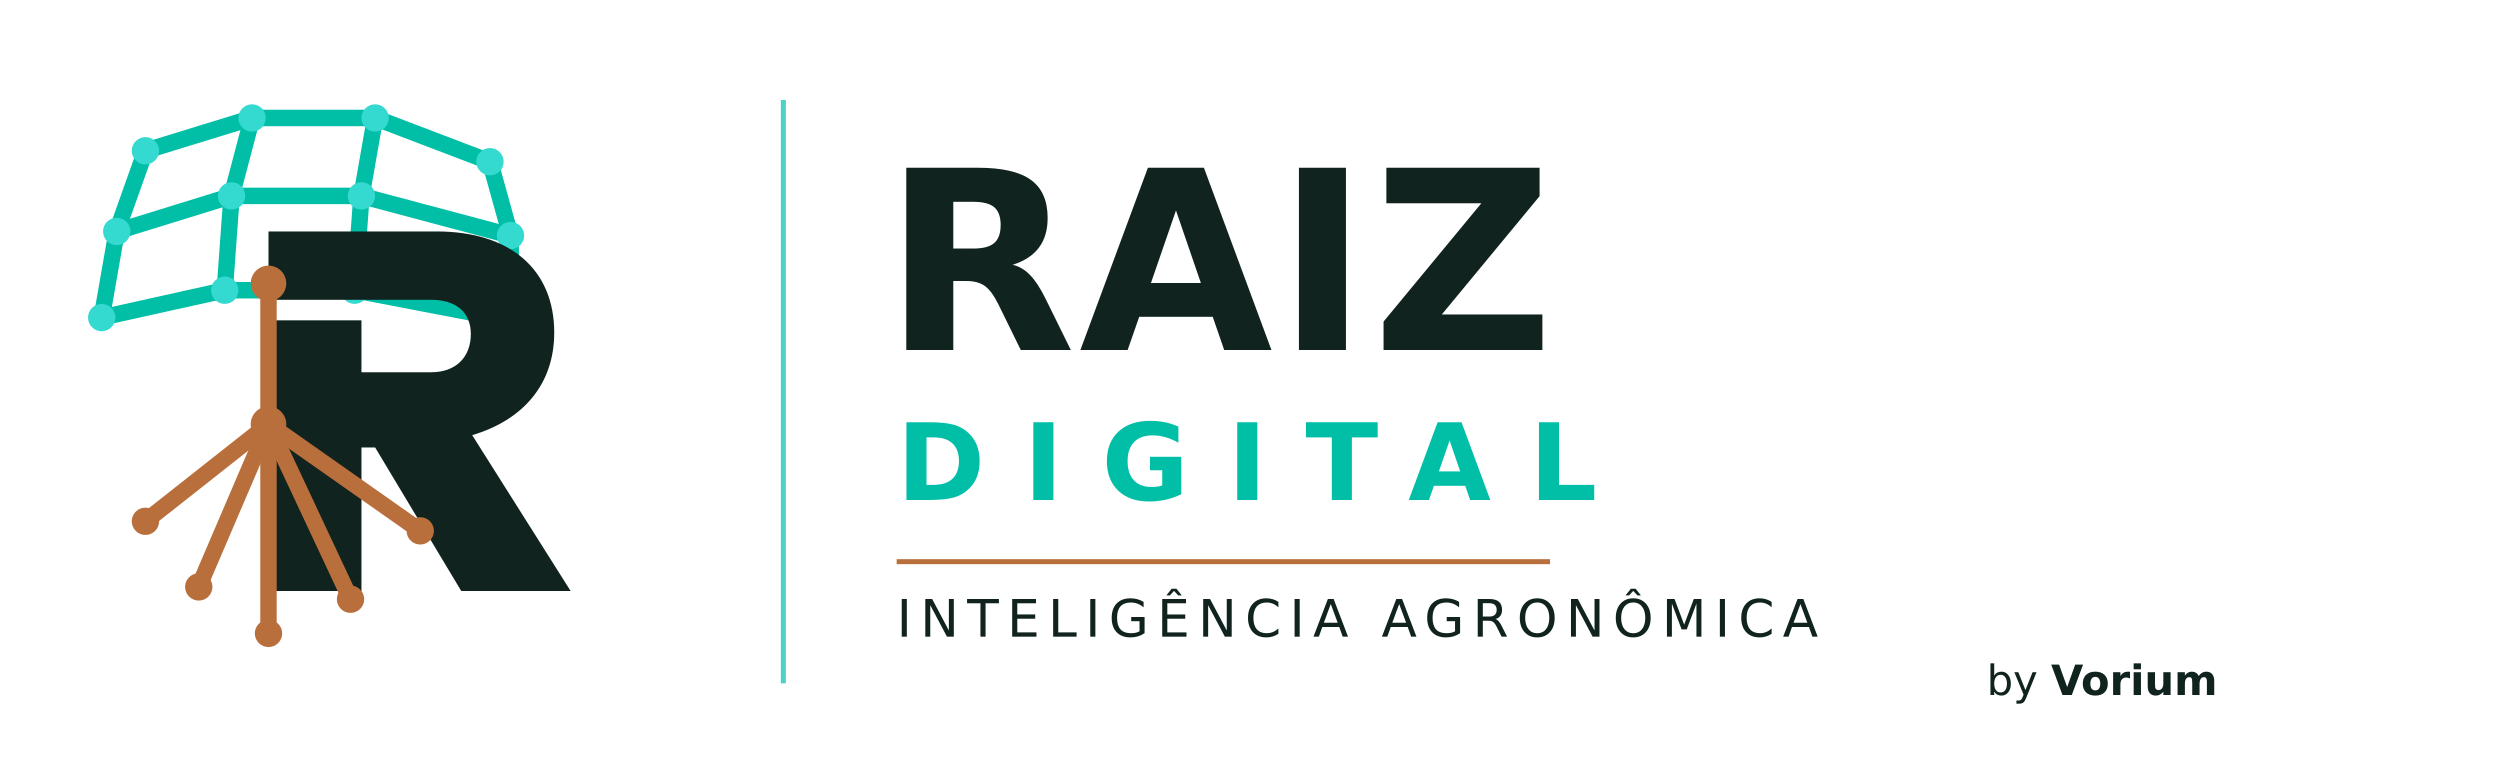
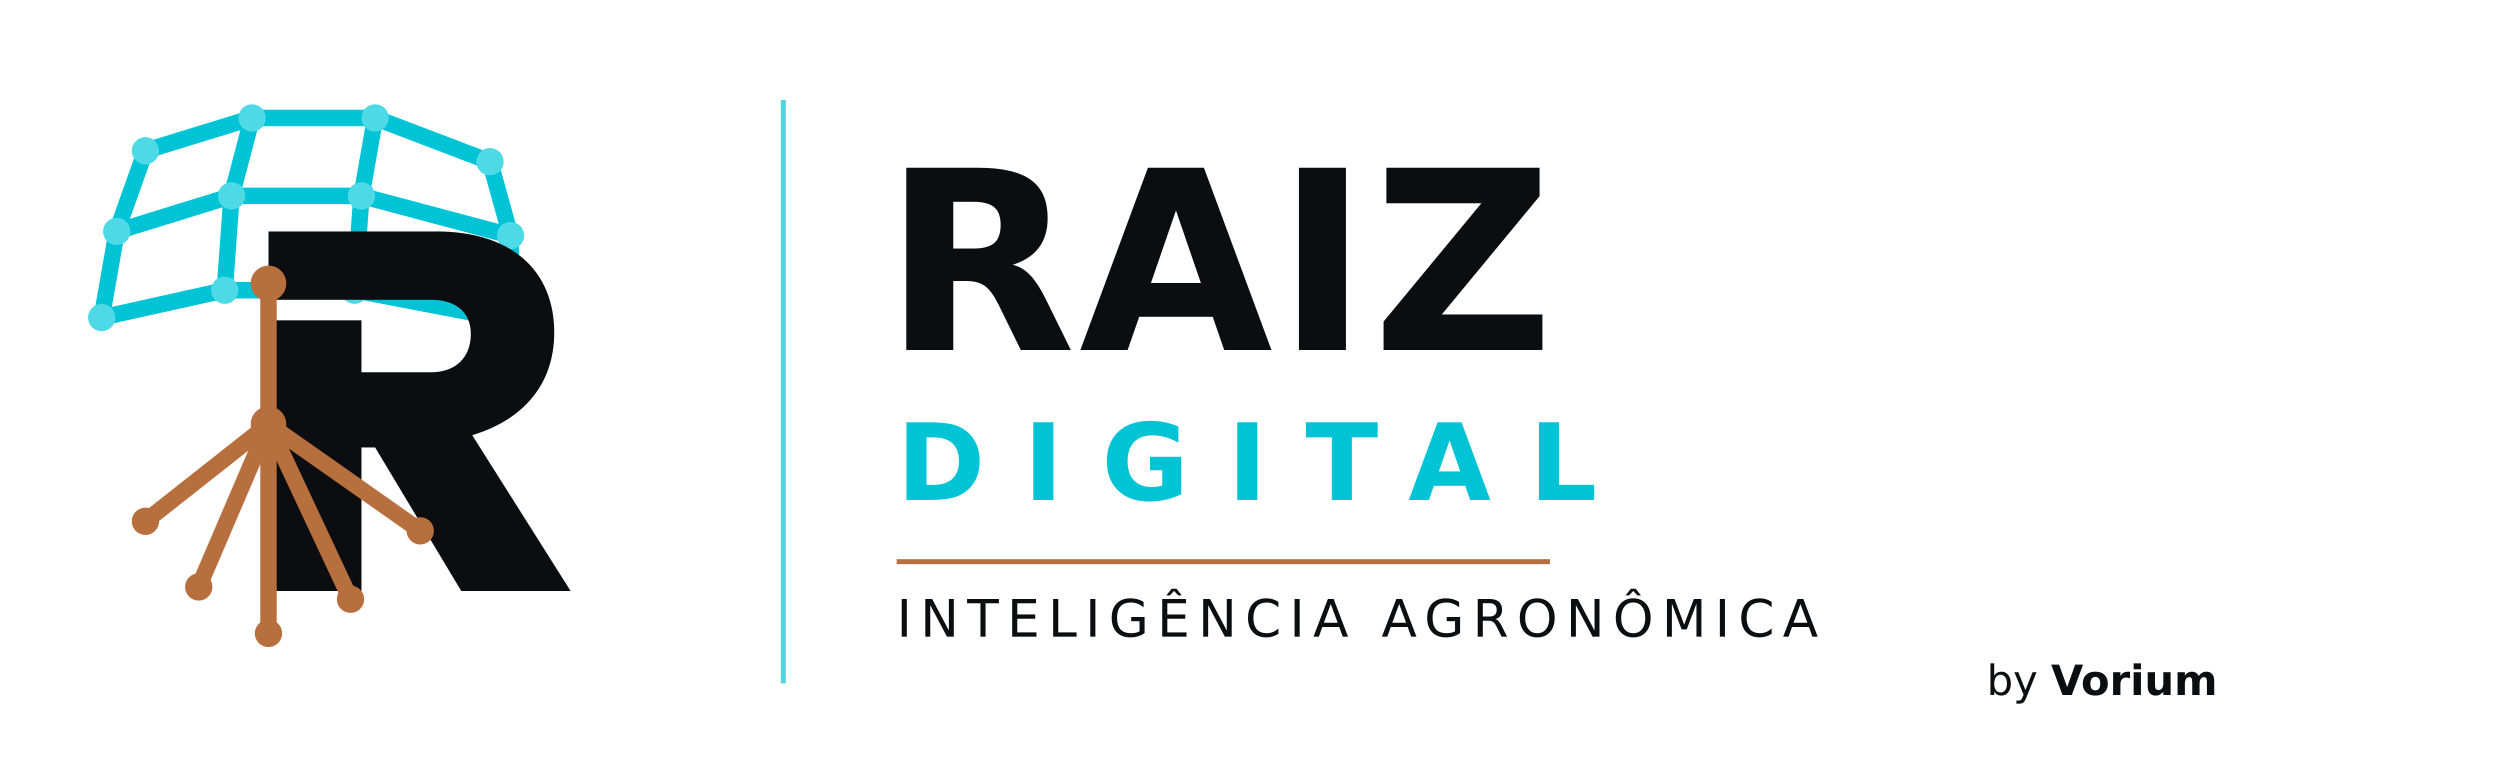
<svg xmlns="http://www.w3.org/2000/svg" viewBox="0 0 1500 470" role="img" aria-label="Logotipo Raiz Digital" version="1.1" id="svg18">
  <defs id="defs22" />
  <svg x="20" y="15" width="420" height="420" viewBox="0 0 512 512" id="image2">
-     <g fill="none" stroke="#00bfa6" stroke-width="12" stroke-linecap="round" stroke-linejoin="round">
+     <g fill="none" stroke="#00C4D6" stroke-width="12" stroke-linecap="round" stroke-linejoin="round">
      <path d="m 82,92 78,-24 h 90 l 84,32" />
      <path d="m 61,151 84,-26 h 95 l 109,29" />
      <path d="m 50,214 90,-20 h 95 l 115,22" />
      <path d="M 82,92 61,151 50,214" />
      <path d="m 160,68 -15,57 -5,69" />
      <path d="m 250,68 -10,57 -5,69" />
      <path d="m 334,100 15,54 1,62" />
    </g>
-     <g fill="#34d9d0">
+     <g fill="#4DD9E6">
      <path d="M 92,92 A 10,10 0 0 1 82,102 10,10 0 0 1 72,92 10,10 0 0 1 82,82 10,10 0 0 1 92,92 Z" />
      <path d="M 170,68 A 10,10 0 0 1 160,78 10,10 0 0 1 150,68 10,10 0 0 1 160,58 10,10 0 0 1 170,68 Z" />
      <path d="M 260,68 A 10,10 0 0 1 250,78 10,10 0 0 1 240,68 10,10 0 0 1 250,58 10,10 0 0 1 260,68 Z" />
      <path d="m 344,100 a 10,10 0 0 1 -10,10 10,10 0 0 1 -10,-10 10,10 0 0 1 10,-10 10,10 0 0 1 10,10 z" />
      <path d="M 71,151 A 10,10 0 0 1 61,161 10,10 0 0 1 51,151 10,10 0 0 1 61,141 10,10 0 0 1 71,151 Z" />
      <path d="m 155,125 a 10,10 0 0 1 -10,10 10,10 0 0 1 -10,-10 10,10 0 0 1 10,-10 10,10 0 0 1 10,10 z" />
      <path d="m 250,125 a 10,10 0 0 1 -10,10 10,10 0 0 1 -10,-10 10,10 0 0 1 10,-10 10,10 0 0 1 10,10 z" />
      <path d="m 359,154 a 10,10 0 0 1 -10,10 10,10 0 0 1 -10,-10 10,10 0 0 1 10,-10 10,10 0 0 1 10,10 z" />
      <path d="M 60,214 A 10,10 0 0 1 50,224 10,10 0 0 1 40,214 10,10 0 0 1 50,204 10,10 0 0 1 60,214 Z" />
      <path d="m 150,194 a 10,10 0 0 1 -10,10 10,10 0 0 1 -10,-10 10,10 0 0 1 10,-10 10,10 0 0 1 10,10 z" />
      <path d="m 245,194 a 10,10 0 0 1 -10,10 10,10 0 0 1 -10,-10 10,10 0 0 1 10,-10 10,10 0 0 1 10,10 z" />
      <path d="m 360,216 a 10,10 0 0 1 -10,10 10,10 0 0 1 -10,-10 10,10 0 0 1 10,-10 10,10 0 0 1 10,10 z" />
    </g>
-     <path fill="#10231F" d="M172 151 H295 C349 151 381 179 381 225 C381 263 358 289 321 300 L393 414 H313 L250 309 H240 V414 H172 V216 H240 V254 H291 C309 254 320 243 320 226 C320 210 309 201 291 201 H172 Z" />
-     <g fill="none" stroke="#b86f3c" stroke-width="12" stroke-linecap="round" stroke-linejoin="round">
+     <path fill="#0B0D10" d="M172 151 H295 C349 151 381 179 381 225 C381 263 358 289 321 300 L393 414 H313 L250 309 H240 V414 H172 V216 H240 V254 H291 C309 254 320 243 320 226 C320 210 309 201 291 201 H172 Z" />
+     <g fill="none" stroke="#B86F3E" stroke-width="12" stroke-linecap="round" stroke-linejoin="round">
      <path d="M 172,189 V 292" />
      <path d="M 172,292 82,363" />
      <path d="M 172,292 121,411" />
      <path d="M 172,292 V 445" />
      <path d="m 172,292 60,128" />
      <path d="m 172,292 111,78" />
    </g>
-     <g fill="#b86f3c">
+     <g fill="#B86F3E">
      <path d="m 185,189 a 13,13 0 0 1 -13,13 13,13 0 0 1 -13,-13 13,13 0 0 1 13,-13 13,13 0 0 1 13,13 z" />
      <path d="m 185,292 a 13,13 0 0 1 -13,13 13,13 0 0 1 -13,-13 13,13 0 0 1 13,-13 13,13 0 0 1 13,13 z" />
      <path d="M 92,363 A 10,10 0 0 1 82,373 10,10 0 0 1 72,363 10,10 0 0 1 82,353 10,10 0 0 1 92,363 Z" />
      <path d="m 131,411 a 10,10 0 0 1 -10,10 10,10 0 0 1 -10,-10 10,10 0 0 1 10,-10 10,10 0 0 1 10,10 z" />
      <path d="m 182,445 a 10,10 0 0 1 -10,10 10,10 0 0 1 -10,-10 10,10 0 0 1 10,-10 10,10 0 0 1 10,10 z" />
      <path d="m 242,420 a 10,10 0 0 1 -10,10 10,10 0 0 1 -10,-10 10,10 0 0 1 10,-10 10,10 0 0 1 10,10 z" />
      <path d="m 293,370 a 10,10 0 0 1 -10,10 10,10 0 0 1 -10,-10 10,10 0 0 1 10,-10 10,10 0 0 1 10,10 z" />
    </g>
  </svg>
-   <line x1="470" y1="60" x2="470" y2="410" stroke="#00BFA6" stroke-width="3" opacity="0.7" id="line4" />
-   <g aria-label="RAIZ" id="text6" style="font-weight:700;font-size:150px;font-family:'DejaVu Sans', Arial, sans-serif;letter-spacing:2;fill:#10231f">
+   <line x1="470" y1="60" x2="470" y2="410" stroke="#00C4D6" stroke-width="3" opacity="0.7" id="line4" />
+   <g aria-label="RAIZ" id="text6" style="font-weight:700;font-size:150px;font-family:'DejaVu Sans', Arial, sans-serif;letter-spacing:2;fill:#0B0D10">
    <path d="m 583.833,149.136 q 8.862,0 12.671,-3.296 3.882,-3.296 3.882,-10.84 0,-7.471 -3.882,-10.693 -3.809,-3.223 -12.671,-3.223 h -11.865 v 28.052 z m -11.865,19.482 V 210 H 543.77 V 100.649 h 43.066 q 21.606,0 31.641,7.251 10.107,7.251 10.107,22.925 0,10.84 -5.273,17.798 -5.2,6.958 -15.747,10.254 5.786,1.318 10.327,6.006 4.614,4.614 9.302,14.062 L 642.5,210 h -30.029 l -13.33,-27.173 q -4.028,-8.203 -8.203,-11.206 -4.102,-3.003 -10.986,-3.003 z" id="path64" />
    <path d="M 727.63,190.078 H 683.538 L 676.58,210 h -28.345 l 40.503,-109.351 h 33.618 L 762.859,210 h -28.345 z m -37.061,-20.288 h 29.956 l -14.941,-43.506 z" id="path66" />
    <path d="m 779.361,100.649 h 28.198 V 210 h -28.198 z" id="path68" />
    <path d="m 831.825,100.649 h 91.919 v 17.065 l -58.667,70.972 h 60.352 V 210 h -95.288 v -17.065 l 58.667,-70.972 H 831.825 Z" id="path70" />
  </g>
-   <g aria-label="DIGITAL" id="text8" style="font-weight:700;font-size:64px;font-family:'DejaVu Sans', Arial, sans-serif;letter-spacing:23;fill:#00bfa6">
+   <g aria-label="DIGITAL" id="text8" style="font-weight:700;font-size:64px;font-family:'DejaVu Sans', Arial, sans-serif;letter-spacing:23;fill:#00C4D6">
    <path d="m 555.906,262.438 v 28.469 h 4.312 q 7.375,0 11.25,-3.656 3.906,-3.656 3.906,-10.625 0,-6.938 -3.875,-10.562 -3.875,-3.625 -11.281,-3.625 z M 543.875,253.344 h 12.688 q 10.625,0 15.812,1.531 5.219,1.5 8.938,5.125 3.281,3.156 4.875,7.281 1.594,4.125 1.594,9.344 0,5.281 -1.594,9.438 -1.594,4.125 -4.875,7.281 -3.75,3.625 -9,5.156 -5.25,1.5 -15.75,1.5 H 543.875 Z" id="path73" />
    <path d="m 620,253.344 h 12.031 V 300 H 620 Z" id="path75" />
    <path d="m 708.75,296.531 q -4.5,2.188 -9.344,3.281 -4.844,1.094 -10,1.094 -11.656,0 -18.469,-6.5 -6.812,-6.531 -6.812,-17.688 0,-11.281 6.938,-17.75 6.938,-6.469 19,-6.469 4.656,0 8.906,0.875 4.281,0.875 8.062,2.594 v 9.656 q -3.906,-2.219 -7.781,-3.312 -3.844,-1.094 -7.719,-1.094 -7.188,0 -11.094,4.031 -3.875,4 -3.875,11.469 0,7.406 3.75,11.438 3.75,4.031 10.656,4.031 1.875,0 3.469,-0.219 1.625,-0.25 2.906,-0.75 v -9.062 H 690 v -8.062 h 18.75 z" id="path77" />
    <path d="M 742.344,253.344 H 754.375 V 300 h -12.031 z" id="path79" />
    <path d="m 783.594,253.344 h 43 v 9.094 H 811.125 V 300 h -12.031 v -37.562 h -15.5 z" id="path81" />
    <path d="m 879.156,291.5 h -18.812 L 857.375,300 h -12.094 l 17.281,-46.656 h 14.344 L 894.188,300 h -12.094 z m -15.812,-8.656 H 876.125 l -6.375,-18.562 z" id="path83" />
    <path d="m 923.375,253.344 h 12.031 v 37.562 h 21.125 V 300 H 923.375 Z" id="path85" />
  </g>
-   <line x1="538" y1="337" x2="930" y2="337" stroke="#B86F3C" stroke-width="3" id="line10" />
-   <g aria-label="INTELIGÊNCIA AGRONÔMICA" id="text12" style="font-weight:500;font-size:31px;font-family:'DejaVu Sans', Arial, sans-serif;letter-spacing:5;fill:#10231f">
+   <line x1="538" y1="337" x2="930" y2="337" stroke="#B86F3E" stroke-width="3" id="line10" />
+   <g aria-label="INTELIGÊNCIA AGRONÔMICA" id="text12" style="font-weight:500;font-size:31px;font-family:'DejaVu Sans', Arial, sans-serif;letter-spacing:5;fill:#0B0D10">
    <path d="m 541.042,359.401 h 3.058 V 382 h -3.058 z" id="path88" />
    <path d="m 555.185,359.401 h 4.117 l 10.021,18.906 v -18.906 h 2.967 V 382 h -4.117 l -10.021,-18.906 V 382 h -2.967 z" id="path90" />
    <path d="m 580.241,359.401 h 19.118 v 2.573 h -8.022 V 382 h -3.073 v -20.026 h -8.022 z" id="path92" />
    <path d="m 607.311,359.401 h 14.289 v 2.573 h -11.231 v 6.69 h 10.762 v 2.573 h -10.762 v 8.189 h 11.504 V 382 h -14.562 z" id="path94" />
    <path d="m 631.897,359.401 h 3.058 v 20.026 h 11.004 V 382 h -14.062 z" id="path96" />
    <path d="m 654.168,359.401 h 3.058 V 382 h -3.058 z" id="path98" />
    <path d="m 683.72,378.776 v -6.07 h -4.995 v -2.513 h 8.022 v 9.703 q -1.771,1.256 -3.905,1.907 -2.134,0.636 -4.556,0.636 -5.298,0 -8.295,-3.088 -2.982,-3.103 -2.982,-8.628 0,-5.54 2.982,-8.628 2.997,-3.103 8.295,-3.103 2.21,0 4.193,0.545 1.998,0.545 3.678,1.604 v 3.254 q -1.695,-1.438 -3.603,-2.165 -1.907,-0.727 -4.011,-0.727 -4.147,0 -6.236,2.316 -2.074,2.316 -2.074,6.902 0,4.571 2.074,6.887 2.089,2.316 6.236,2.316 1.62,0 2.891,-0.272 1.271,-0.288 2.286,-0.878 z" id="path100" />
    <path d="m 697.333,359.401 h 14.289 v 2.573 h -11.231 v 6.69 h 10.762 v 2.573 h -10.762 v 8.189 h 11.504 V 382 h -14.562 z m 5.676,-6.176 h 2.846 l 3.194,4.026 h -2.104 l -2.513,-2.694 -2.513,2.694 h -2.104 z" id="path102" />
    <path d="m 721.92,359.401 h 4.117 l 10.021,18.906 v -18.906 h 2.967 V 382 h -4.117 L 724.887,363.094 V 382 h -2.967 z" id="path104" />
    <path d="m 767.032,361.142 v 3.224 q -1.544,-1.438 -3.3,-2.149 -1.741,-0.711 -3.708,-0.711 -3.875,0 -5.934,2.376 -2.059,2.361 -2.059,6.842 0,4.465 2.059,6.842 2.059,2.361 5.934,2.361 1.968,0 3.708,-0.711 1.756,-0.711 3.3,-2.149 v 3.194 q -1.605,1.09 -3.406,1.635 -1.786,0.545 -3.784,0.545 -5.131,0 -8.083,-3.133 -2.952,-3.148 -2.952,-8.583 0,-5.449 2.952,-8.583 2.952,-3.148 8.083,-3.148 2.028,0 3.814,0.545 1.801,0.53 3.375,1.604 z" id="path106" />
    <path d="m 776.755,359.401 h 3.058 V 382 h -3.058 z" id="path108" />
    <path d="m 798.451,362.413 -4.147,11.247 h 8.31 z m -1.726,-3.012 h 3.466 L 808.804,382 h -3.179 l -2.059,-5.797 H 793.38 L 791.321,382 h -3.224 z" id="path110" />
    <path d="m 839.511,362.413 -4.147,11.247 h 8.31 z m -1.726,-3.012 h 3.466 L 849.865,382 h -3.179 l -2.059,-5.797 H 834.44 L 832.382,382 h -3.224 z" id="path112" />
    <path d="m 873.029,378.776 v -6.07 h -4.995 v -2.513 h 8.022 v 9.703 q -1.771,1.256 -3.905,1.907 -2.134,0.636 -4.556,0.636 -5.298,0 -8.295,-3.088 -2.982,-3.103 -2.982,-8.628 0,-5.54 2.982,-8.628 2.997,-3.103 8.295,-3.103 2.21,0 4.193,0.545 1.998,0.545 3.678,1.604 v 3.254 q -1.695,-1.438 -3.603,-2.165 -1.907,-0.727 -4.011,-0.727 -4.147,0 -6.236,2.316 -2.074,2.316 -2.074,6.902 0,4.571 2.074,6.887 2.089,2.316 6.236,2.316 1.62,0 2.891,-0.272 1.271,-0.288 2.286,-0.878 z" id="path114" />
    <path d="m 897.358,371.404 q 0.984,0.333 1.907,1.423 0.938,1.09 1.877,2.997 L 904.246,382 h -3.285 l -2.891,-5.797 q -1.12,-2.271 -2.18,-3.012 -1.044,-0.742 -2.861,-0.742 h -3.33 V 382 h -3.058 v -22.599 h 6.902 q 3.875,0 5.782,1.62 1.907,1.62 1.907,4.889 0,2.134 -0.999,3.542 -0.984,1.408 -2.876,1.953 z m -7.659,-9.491 v 8.022 h 3.845 q 2.21,0 3.33,-1.014 1.135,-1.029 1.135,-3.012 0,-1.983 -1.135,-2.982 -1.12,-1.014 -3.33,-1.014 z" id="path116" />
    <path d="m 922.354,361.475 q -3.33,0 -5.298,2.482 -1.953,2.482 -1.953,6.766 0,4.269 1.953,6.751 1.968,2.482 5.298,2.482 3.33,0 5.268,-2.482 1.953,-2.482 1.953,-6.751 0,-4.284 -1.953,-6.766 -1.938,-2.482 -5.268,-2.482 z m 0,-2.482 q 4.753,0 7.599,3.194 2.846,3.179 2.846,8.537 0,5.343 -2.846,8.537 -2.846,3.179 -7.599,3.179 -4.768,0 -7.629,-3.179 -2.846,-3.179 -2.846,-8.537 0,-5.358 2.846,-8.537 2.861,-3.194 7.629,-3.194 z" id="path118" />
    <path d="m 942.582,359.401 h 4.117 l 10.021,18.906 v -18.906 h 2.967 V 382 h -4.117 L 945.548,363.094 V 382 h -2.967 z" id="path120" />
    <path d="m 979.944,361.475 q -3.33,0 -5.298,2.482 -1.953,2.482 -1.953,6.766 0,4.269 1.953,6.751 1.968,2.482 5.298,2.482 3.33,0 5.268,-2.482 1.953,-2.482 1.953,-6.751 0,-4.284 -1.953,-6.766 -1.938,-2.482 -5.268,-2.482 z m 0,-2.482 q 4.753,0 7.599,3.194 2.846,3.179 2.846,8.537 0,5.343 -2.846,8.537 -2.846,3.179 -7.599,3.179 -4.768,0 -7.629,-3.179 -2.846,-3.179 -2.846,-8.537 0,-5.358 2.846,-8.537 2.861,-3.194 7.629,-3.194 z M 978.521,353.225 h 2.846 l 3.194,4.026 h -2.104 l -2.513,-2.694 -2.513,2.694 h -2.104 z" id="path122" />
    <path d="m 1000.171,359.401 h 4.556 l 5.767,15.379 5.797,-15.379 h 4.556 V 382 h -2.982 v -19.844 l -5.828,15.5 h -3.073 l -5.828,-15.5 V 382 h -2.967 z" id="path124" />
    <path d="m 1031.918,359.401 h 3.058 V 382 h -3.058 z" id="path126" />
    <path d="m 1062.983,361.142 v 3.224 q -1.544,-1.438 -3.3,-2.149 -1.741,-0.711 -3.708,-0.711 -3.875,0 -5.934,2.376 -2.059,2.361 -2.059,6.842 0,4.465 2.059,6.842 2.059,2.361 5.934,2.361 1.968,0 3.708,-0.711 1.756,-0.711 3.3,-2.149 v 3.194 q -1.605,1.09 -3.406,1.635 -1.786,0.545 -3.784,0.545 -5.131,0 -8.083,-3.133 -2.952,-3.148 -2.952,-8.583 0,-5.449 2.952,-8.583 2.952,-3.148 8.083,-3.148 2.028,0 3.814,0.545 1.801,0.53 3.376,1.604 z" id="path128" />
    <path d="m 1080.259,362.413 -4.147,11.247 h 8.31 z m -1.726,-3.012 H 1082 L 1090.613,382 h -3.179 l -2.059,-5.797 h -10.187 L 1073.13,382 h -3.224 z" id="path130" />
  </g>
-   <g aria-label="by Vorium" id="text16" style="font-size:25px;font-family:'DejaVu Sans', Arial, sans-serif;fill:#10231f">
+   <g aria-label="by Vorium" id="text16" style="font-size:25px;font-family:'DejaVu Sans', Arial, sans-serif;fill:#0B0D10">
    <path d="m 1204.17,410.176 q 0,-2.478 -1.025,-3.882 -1.013,-1.416 -2.795,-1.416 -1.782,0 -2.808,1.416 -1.013,1.404 -1.013,3.882 0,2.478 1.013,3.894 1.025,1.404 2.808,1.404 1.782,0 2.795,-1.404 1.025,-1.416 1.025,-3.894 z m -7.642,-4.773 q 0.708,-1.221 1.782,-1.807 1.087,-0.598 2.588,-0.598 2.49,0 4.041,1.978 1.562,1.978 1.562,5.2 0,3.223 -1.562,5.2 -1.55,1.978 -4.041,1.978 -1.501,0 -2.588,-0.586 -1.074,-0.598 -1.782,-1.819 V 417 h -2.258 v -18.994 h 2.258 z" id="path133" />
    <path d="m 1215.914,418.27 q -0.952,2.441 -1.855,3.186 -0.903,0.745 -2.417,0.745 h -1.794 v -1.88 h 1.318 q 0.928,0 1.44,-0.439 0.513,-0.439 1.135,-2.075 l 0.403,-1.025 -5.53,-13.452 h 2.38 l 4.272,10.693 4.272,-10.693 h 2.38 z" id="path135" />
    <path d="m 1230.733,398.775 h 4.724 l 4.834,13.452 4.822,-13.452 h 4.724 L 1243.086,417 h -5.603 z" style="font-weight:700" id="path137" />
    <path d="m 1257.198,406.124 q -1.453,0 -2.222,1.05 -0.757,1.038 -0.757,3.003 0,1.965 0.757,3.015 0.769,1.038 2.222,1.038 1.428,0 2.185,-1.038 0.757,-1.05 0.757,-3.015 0,-1.965 -0.757,-3.003 -0.757,-1.05 -2.185,-1.05 z m 0,-3.125 q 3.528,0 5.505,1.904 1.99,1.904 1.99,5.273 0,3.369 -1.99,5.273 -1.978,1.904 -5.505,1.904 -3.54,0 -5.542,-1.904 -1.99,-1.904 -1.99,-5.273 0,-3.369 1.99,-5.273 2.002,-1.904 5.542,-1.904 z" style="font-weight:700" id="path139" />
    <path d="m 1278.023,407.051 q -0.574,-0.269 -1.147,-0.391 -0.561,-0.134 -1.135,-0.134 -1.685,0 -2.6,1.086 -0.903,1.074 -0.903,3.088 V 417 h -4.37 v -13.672 h 4.37 v 2.246 q 0.842,-1.343 1.929,-1.953 1.099,-0.623 2.624,-0.623 0.22,0 0.476,0.024 0.256,0.012 0.745,0.073 z" style="font-weight:700" id="path141" />
    <path d="m 1280.196,403.328 h 4.37 V 417 h -4.37 z m 0,-5.322 h 4.37 v 3.564 h -4.37 z" style="font-weight:700" id="path143" />
    <path d="m 1288.619,411.678 v -8.35 h 4.394 v 1.367 q 0,1.111 -0.012,2.795 -0.012,1.672 -0.012,2.234 0,1.648 0.085,2.38 0.085,0.72 0.293,1.05 0.269,0.427 0.696,0.659 0.439,0.232 1.001,0.232 1.367,0 2.148,-1.05 0.781,-1.05 0.781,-2.917 v -6.75 h 4.37 V 417 h -4.37 v -1.978 q -0.989,1.196 -2.1,1.77 -1.099,0.562 -2.429,0.562 -2.368,0 -3.613,-1.453 -1.233,-1.453 -1.233,-4.224 z" style="font-weight:700" id="path145" />
    <path d="m 1319.234,405.599 q 0.83,-1.27 1.965,-1.929 1.147,-0.671 2.515,-0.671 2.356,0 3.589,1.453 1.233,1.453 1.233,4.224 V 417 h -4.394 v -7.129 q 0.012,-0.159 0.012,-0.33 0.012,-0.171 0.012,-0.488 0,-1.453 -0.427,-2.1 -0.427,-0.659 -1.379,-0.659 -1.245,0 -1.929,1.025 -0.671,1.025 -0.696,2.966 V 417 h -4.395 v -7.129 q 0,-2.271 -0.391,-2.917 -0.391,-0.659 -1.392,-0.659 -1.257,0 -1.941,1.038 -0.684,1.025 -0.684,2.942 V 417 h -4.394 v -13.672 h 4.394 v 2.002 q 0.806,-1.16 1.843,-1.746 1.05,-0.586 2.307,-0.586 1.416,0 2.502,0.684 1.087,0.684 1.648,1.917 z" style="font-weight:700" id="path147" />
  </g>
</svg>
